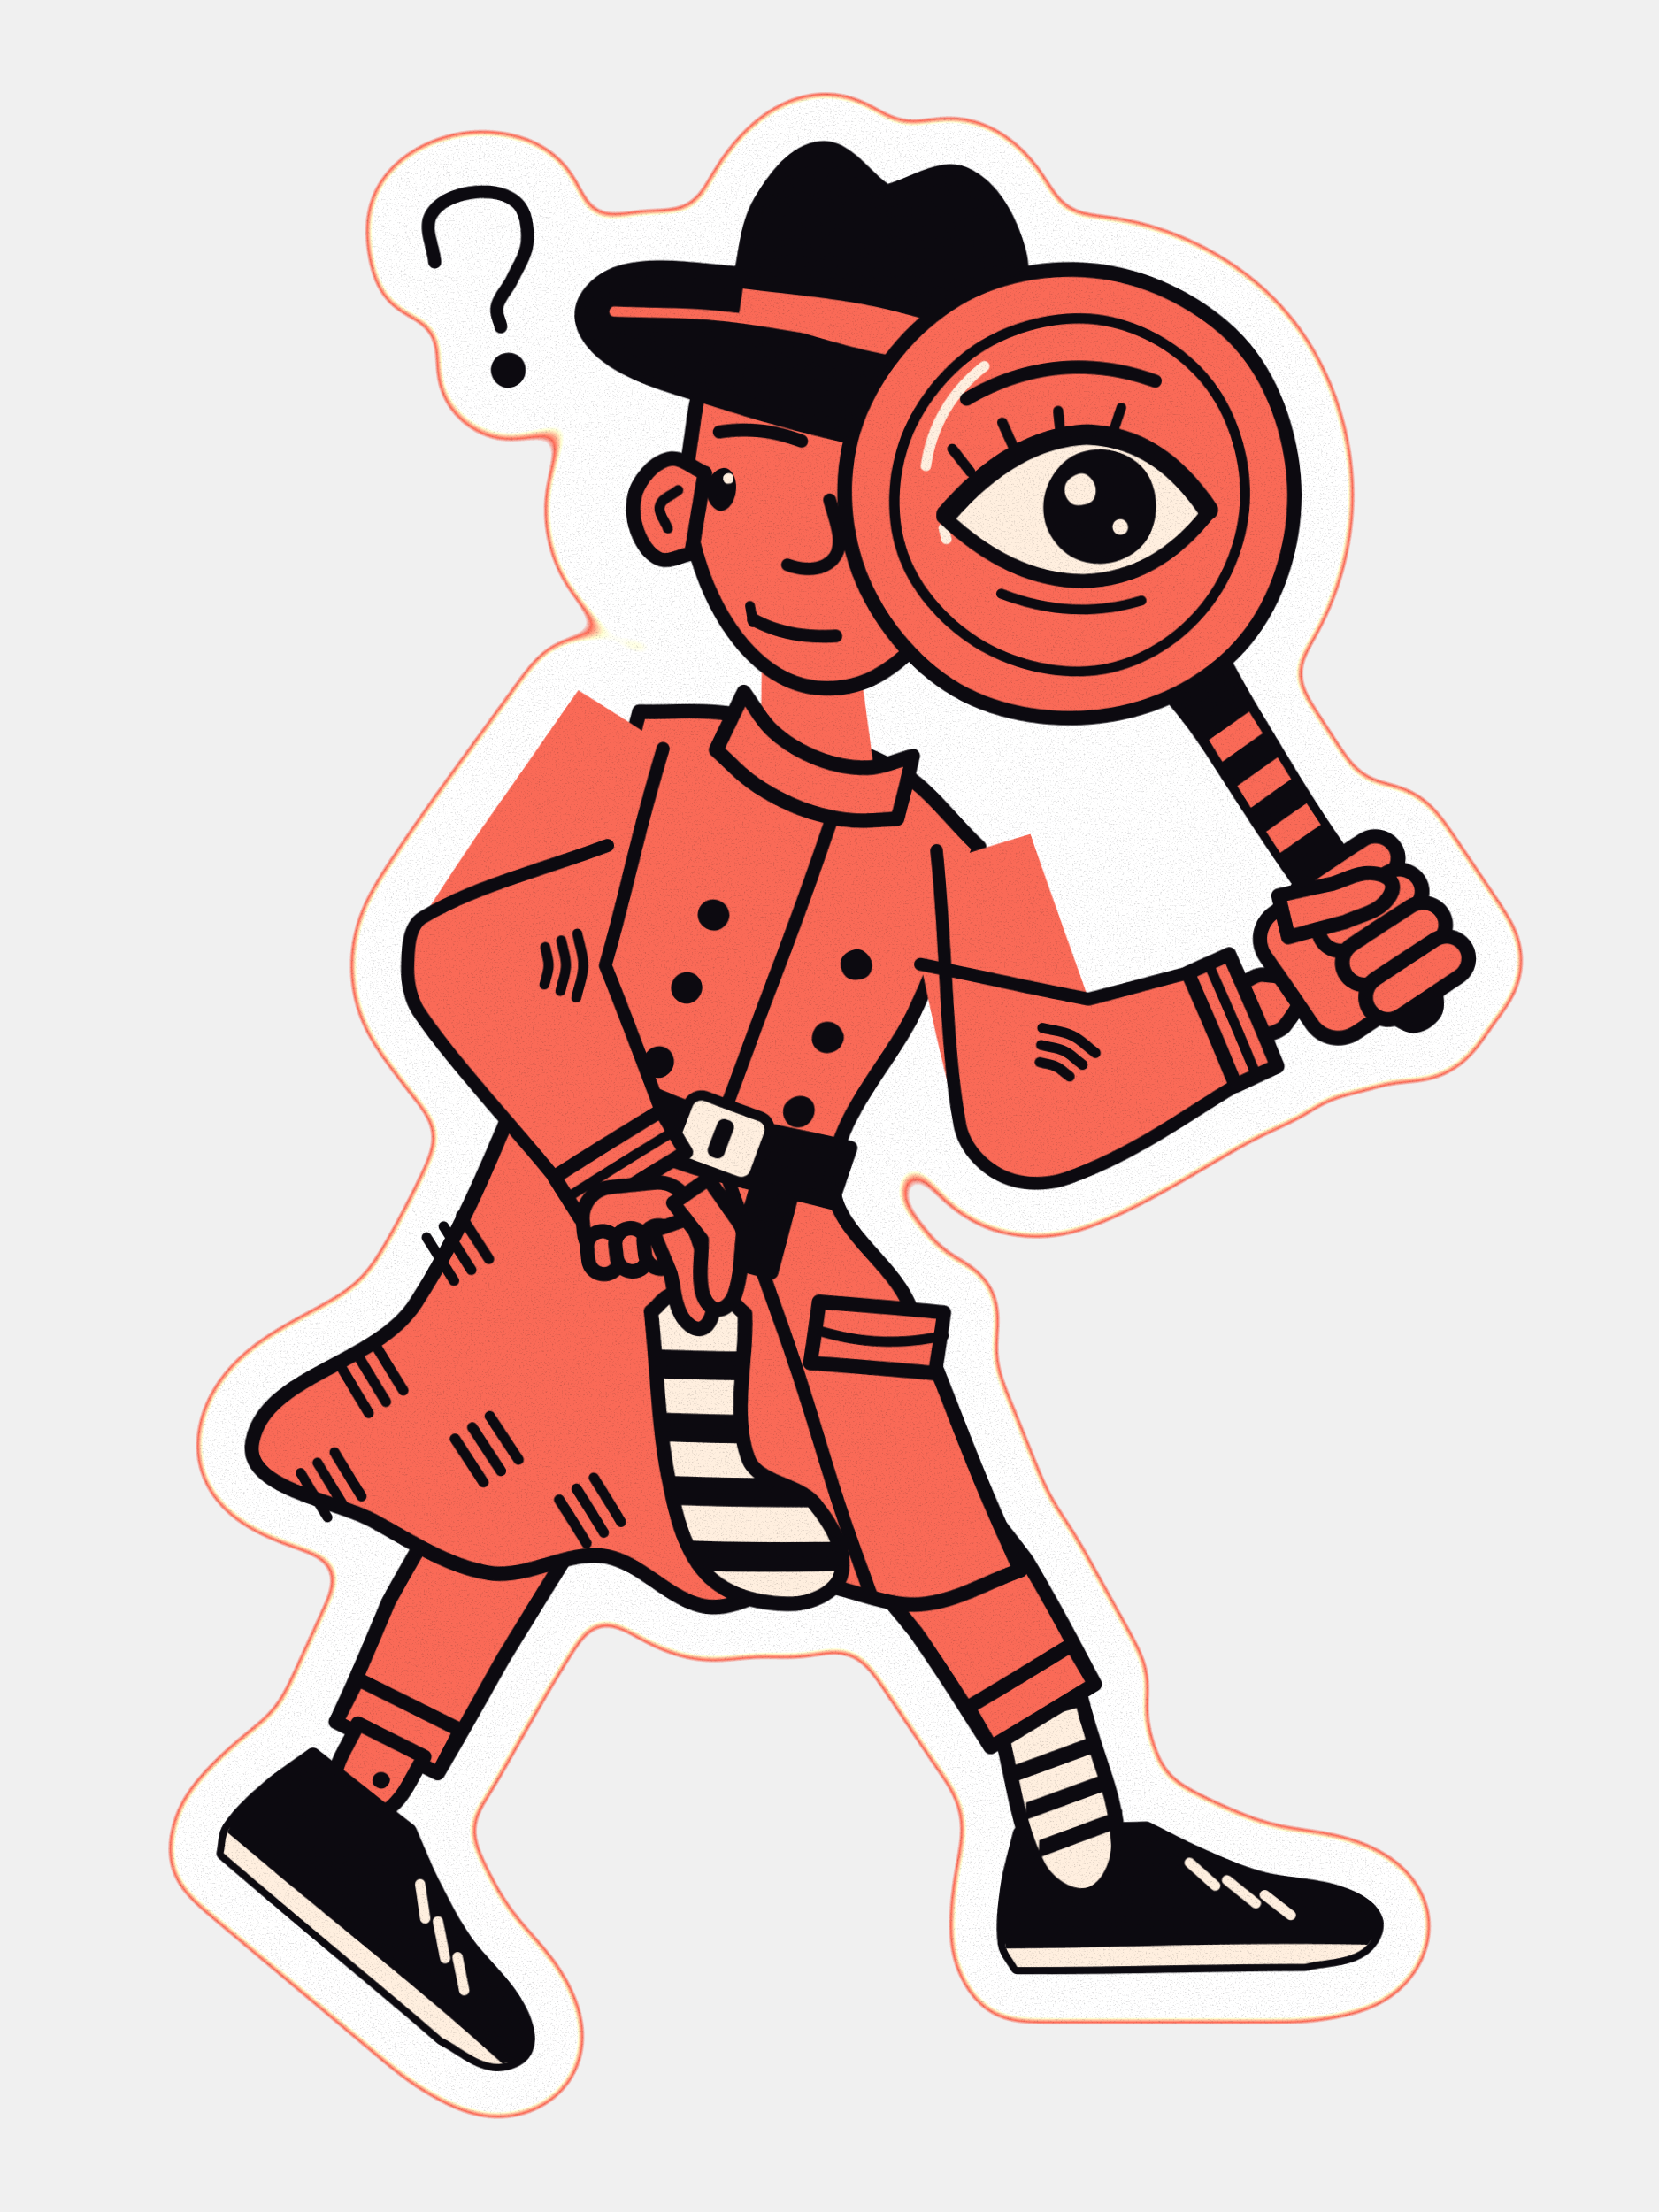
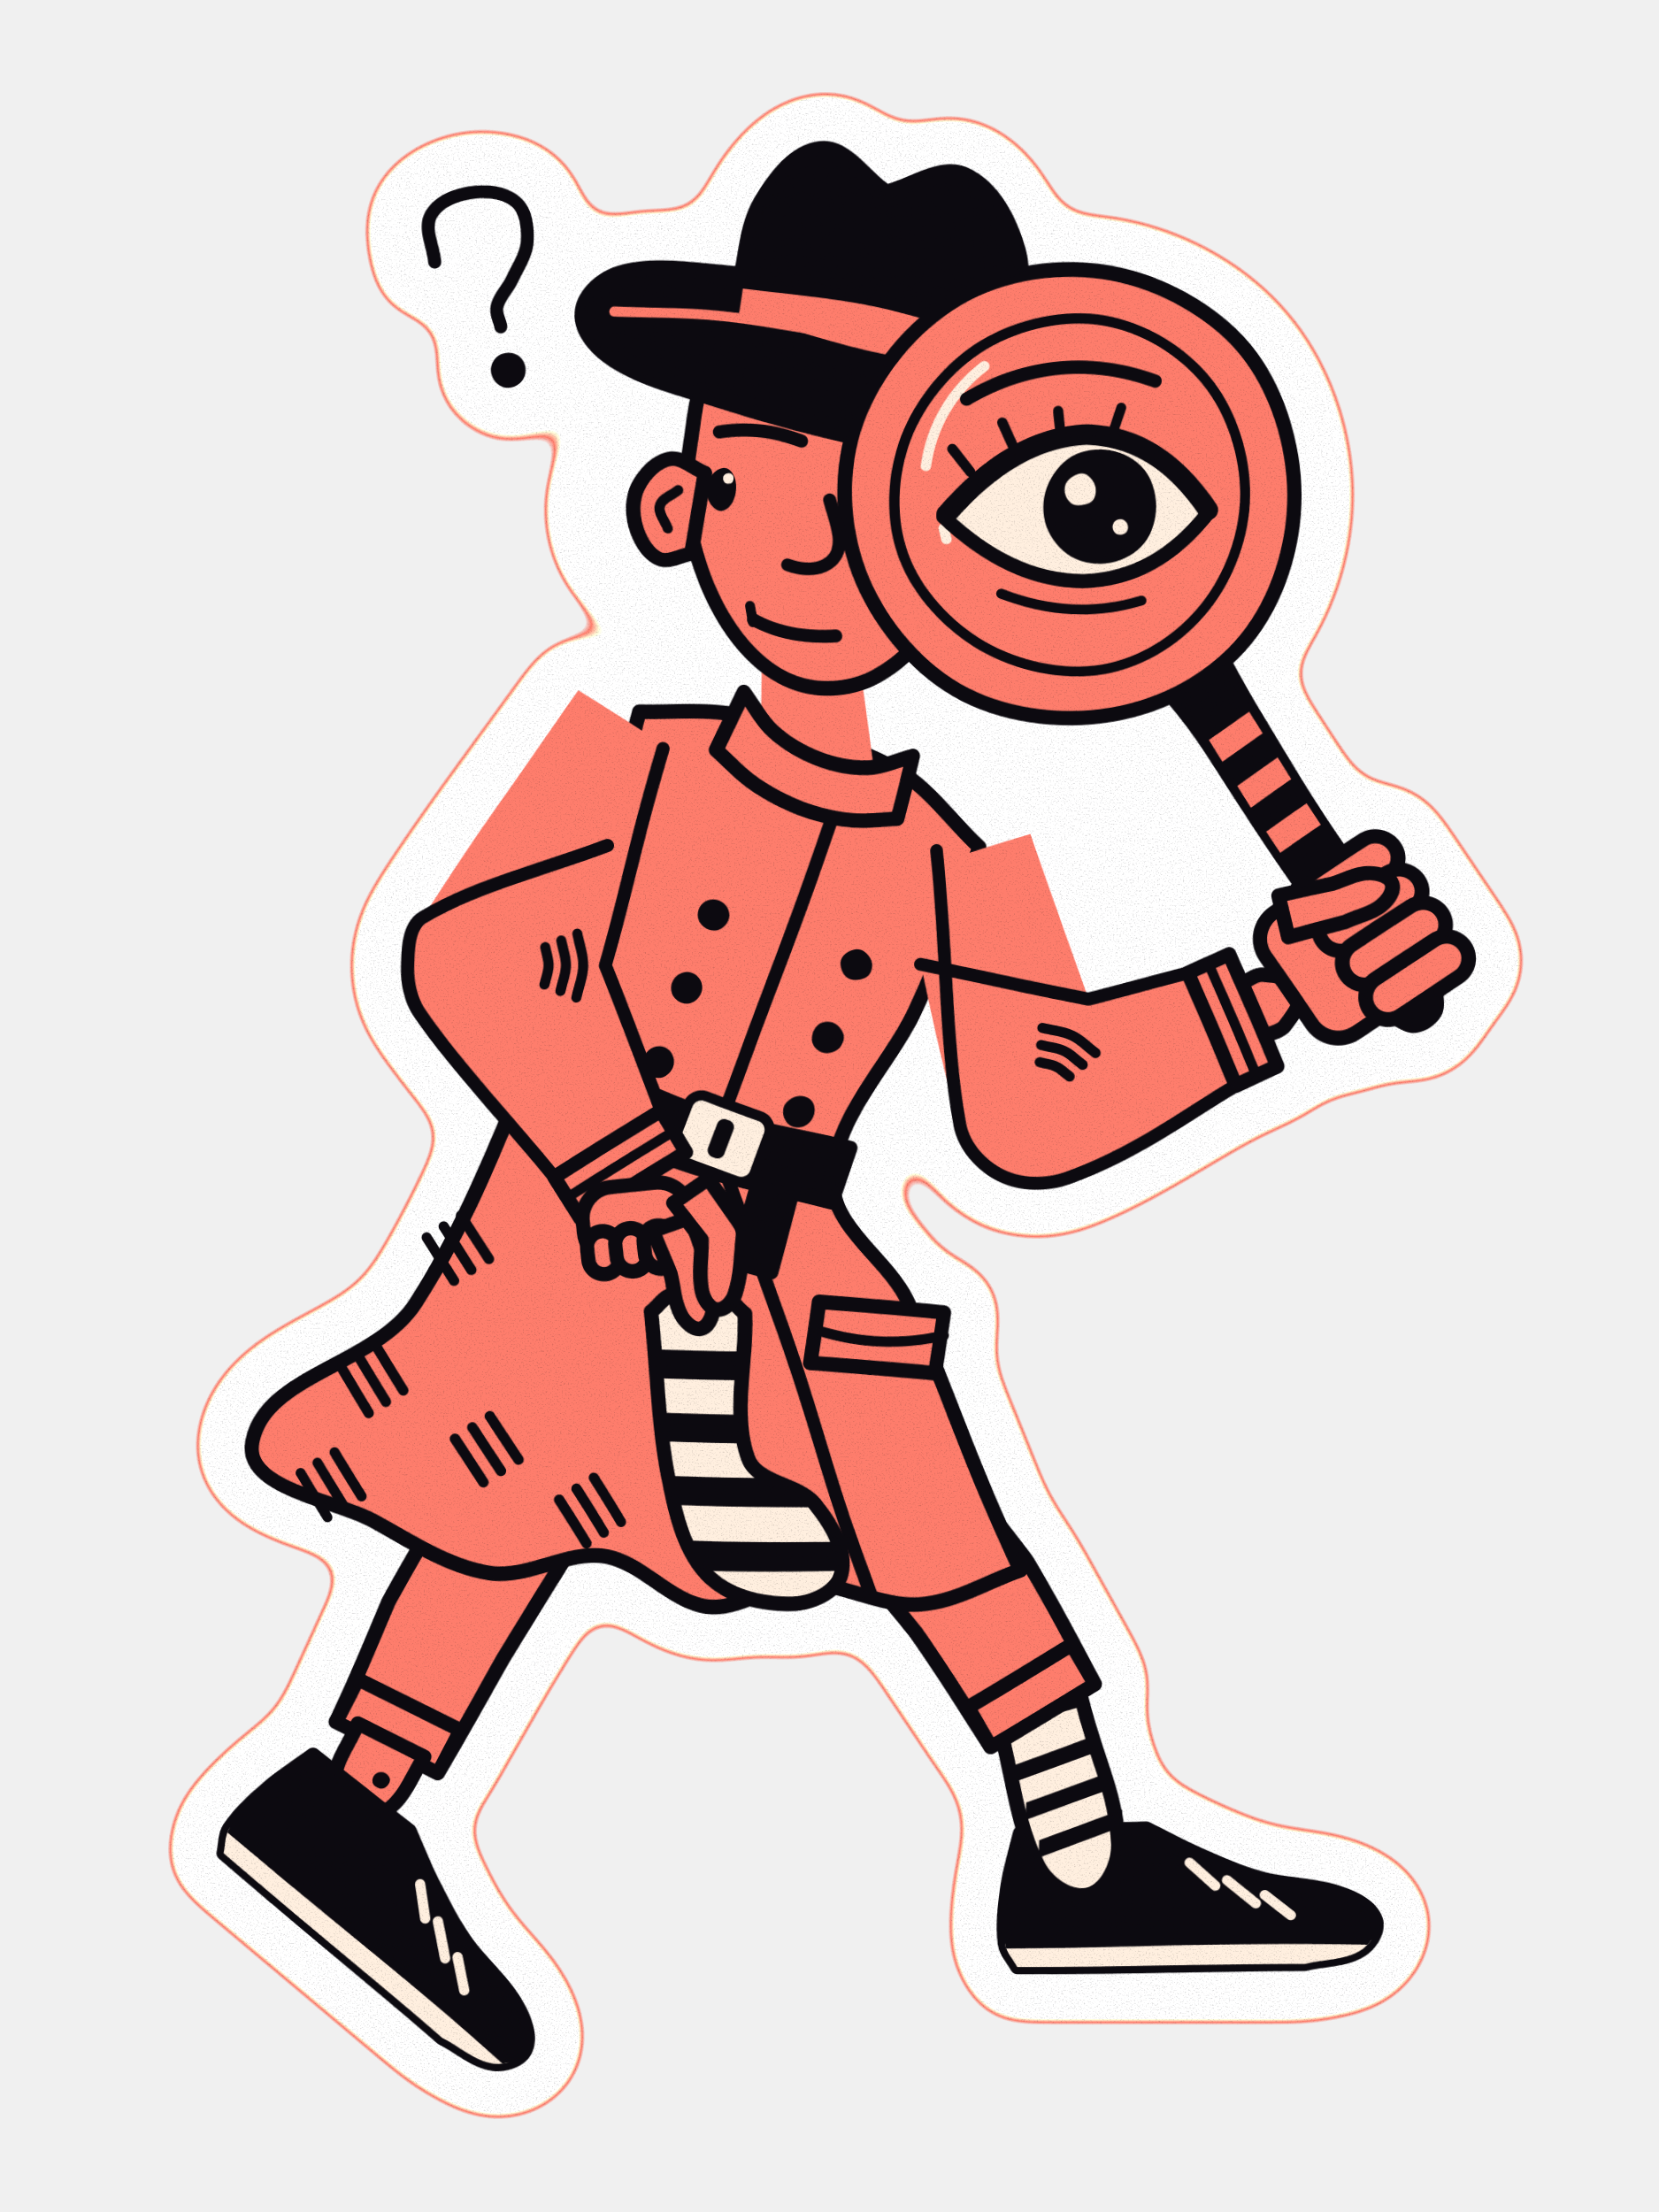
<svg xmlns="http://www.w3.org/2000/svg" xmlns:xlink="http://www.w3.org/1999/xlink" width="1200" height="1600" viewBox="0 0 1200 1600">
  <style>
- /* palette: ink #0C0A10 / accent #FA6A57 / paper #FFEFDF  (recolour = replace the accent hex everywhere) */
- .fa{fill:#FA6A57} .fi{fill:#0C0A10} .fp{fill:#FFEFDF}
+ /* palette: ink #0C0A10 / accent #FE7D6C / paper #FFEFDF  (recolour = replace the accent hex everywhere) */
+ .fa{fill:#FE7D6C} .fi{fill:#0C0A10} .fp{fill:#FFEFDF}
.k{stroke:#0C0A10;stroke-width:10;stroke-linecap:round;stroke-linejoin:round}
.k2{fill:none;stroke:#0C0A10;stroke-width:9;stroke-linecap:round;stroke-linejoin:round}
.k3{fill:none;stroke:#0C0A10;stroke-width:7;stroke-linecap:round;stroke-linejoin:round}
.k3f{stroke:#0C0A10;stroke-width:7;stroke-linecap:round;stroke-linejoin:round}
.st{fill:none;stroke:#0C0A10;stroke-width:6;stroke-linecap:round;stroke-dasharray:1 14}
- .sh{fill:none;stroke:#FA6A57;stroke-width:7;stroke-linecap:round}
+ .sh{fill:none;stroke:#FE7D6C;stroke-width:7;stroke-linecap:round}
.pp{fill:none;stroke:#FFEFDF;stroke-width:7;stroke-linecap:round}
.tube-k{fill:none;stroke:#0C0A10;stroke-width:28;stroke-linecap:round;stroke-linejoin:round}
- .tube-a{fill:none;stroke:#FA6A57;stroke-width:9;stroke-linecap:round;stroke-linejoin:round}
+ .tube-a{fill:none;stroke:#FE7D6C;stroke-width:9;stroke-linecap:round;stroke-linejoin:round}
</style>
  <defs>
    <path id="legB" d="M352.6 1076.2C325.8 1121.9 299.1 1167.6 272.3 1213.3C272.1 1213.7 271.8 1214.2 271.6 1214.6C271.3 1215 271.1 1215.5 270.8 1215.9C258 1243.9 245.2 1271.8 232.4 1299.8C256.1 1311.9 279.9 1324.1 303.6 1336.2C318.6 1310 333.5 1283.7 348.5 1257.4C376.1 1212.9 403.8 1168.3 431.4 1123.8C405.1 1107.9 378.9 1092.1 352.6 1076.2Z" />
    <path id="cuffB" d="M232.4 1299.8C256.1 1311.9 279.9 1324.1 303.6 1336.2C308.8 1326.1 313.9 1316.1 319.1 1306C295.4 1293.8 271.6 1281.7 247.9 1269.5C242.7 1279.6 237.6 1289.7 232.4 1299.8Z" />
    <path id="ankleB" d="M247.6 1300.8C242.4 1313.9 233.2 1326 232 1340C231.1 1350.3 232.3 1364.9 241.6 1369.6C250.8 1374.4 263.3 1366.8 271.2 1360.1C281.8 1350.9 286.3 1336.4 293.9 1324.5C278.4 1316.6 263 1308.7 247.6 1300.8Z" />
    <path id="shoeB" d="M-46 -8C-48.7 4.7 -52.3 17.2 -54 30C-55.7 42.6 -57.4 55.4 -56 68C-55.3 73.9 -50.7 78.7 -48 84C18 84 84 84 150 84C162.7 80.7 177.1 81.3 188 74C194.7 69.5 200.7 59.6 198 52C194.7 42.6 183.4 37.3 174 34C156.1 27.7 136.3 28.9 118 24C103.5 20.2 89.7 14 76 8C63.7 2.6 52 -4 40 -10C11.3 -9.3 -17.3 -8.7 -46 -8Z" transform="translate(247 1358.9) rotate(40)" />
    <clipPath id="clipshoeB">
      <path d="M-46 -8C-48.7 4.7 -52.3 17.2 -54 30C-55.7 42.6 -57.4 55.4 -56 68C-55.3 73.9 -50.7 78.7 -48 84C18 84 84 84 150 84C162.7 80.7 177.1 81.3 188 74C194.7 69.5 200.7 59.6 198 52C194.7 42.6 183.4 37.3 174 34C156.1 27.7 136.3 28.9 118 24C103.5 20.2 89.7 14 76 8C63.7 2.6 52 -4 40 -10C11.3 -9.3 -17.3 -8.7 -46 -8Z" />
    </clipPath>
    <path id="shoeF" d="M-46 -8C-48.7 4.7 -52.3 17.2 -54 30C-55.7 42.6 -57.4 55.4 -56 68C-55.3 73.9 -50.7 78.7 -48 84C18 84 84 84 150 84C162.7 80.7 177.1 81.3 188 74C194.7 69.5 200.7 59.6 198 52C194.7 42.6 183.4 37.3 174 34C156.1 27.7 136.3 28.9 118 24C103.5 20.2 89.7 14 76 8C63.7 2.6 52 -4 40 -10C11.3 -9.3 -17.3 -8.7 -46 -8Z" transform="translate(754 1386) rotate(0)" />
    <clipPath id="clipshoeF">
      <path d="M-46 -8C-48.7 4.7 -52.3 17.2 -54 30C-55.7 42.6 -57.4 55.4 -56 68C-55.3 73.9 -50.7 78.7 -48 84C18 84 84 84 150 84C162.7 80.7 177.1 81.3 188 74C194.7 69.5 200.7 59.6 198 52C194.7 42.6 183.4 37.3 174 34C156.1 27.7 136.3 28.9 118 24C103.5 20.2 89.7 14 76 8C63.7 2.6 52 -4 40 -10C11.3 -9.3 -17.3 -8.7 -46 -8Z" />
    </clipPath>
    <path id="sockF" d="M691 1300.6C701 1334.2 704.5 1370.5 721 1401.5C727.2 1413.1 742.8 1424.5 755.5 1421C768.2 1417.5 775.6 1399.7 775 1386.5C773.3 1351.5 757.5 1318.6 748.8 1284.6C729.6 1289.9 710.3 1295.3 691 1300.6Z" />
    <path id="legF" d="M555.6 1138.8C581.7 1172.5 607.8 1206.2 633.9 1239.8C651.3 1265.8 668.7 1291.9 686.1 1317.9C710 1303.3 734 1288.7 757.9 1274.1C742.3 1246.1 726.8 1218.1 711.3 1190.1C710.9 1189.4 710.5 1188.8 710.1 1188.2C709.7 1187.6 709.2 1187 708.8 1186.4C683.3 1151.3 657.9 1116.3 632.4 1081.2C606.8 1100.4 581.2 1119.6 555.6 1138.8Z" />
    <path id="cuffF" d="M686.1 1317.9C710 1303.3 734 1288.7 757.9 1274.1C752.3 1265 746.8 1255.9 741.2 1246.8C717.3 1261.4 693.4 1276 669.5 1290.5C675 1299.7 680.6 1308.8 686.1 1317.9Z" />
    <path id="coat" d="M444.2 603.8C467.4 604.4 491.1 601 513.8 605.7C549.7 613 586.3 622 618.5 639.5C642.7 652.7 658.8 676.9 679 695.6C663.8 733.4 649.8 771.6 633.5 808.9C616.1 848.7 579 883.4 577.8 926.9C576.9 959.3 614 980.8 627.9 1010C656.8 1070.7 680 1134 706 1196C682.7 1204 660.6 1218.7 636 1220C609.5 1221.4 584.5 1204 558 1204C534.7 1204 513.1 1222.6 490 1220C463.9 1217 444 1191.8 418 1188C392.1 1184.2 365.8 1202.6 340 1198C311.5 1192.9 287.2 1174.1 262 1160C232.5 1143.4 170 1139.3 176 1106C184.8 1057.3 263 1052 289.2 1010C343.4 923.1 375.2 823.9 411.7 728.2C427 688.1 433.4 645.2 444.2 603.8Z" />
    <path id="pocket" d="M566 1010C595.3 1012.7 624.7 1015.3 654 1018C652 1032 650 1046 648 1060C618.7 1057.3 589.3 1054.7 560 1052C562 1038 564 1024 566 1010Z" />
    <path id="belt" d="M372.9 829C407.7 844.5 441.3 863.1 477.3 875.5C514.1 888.1 552.7 894.4 590.4 903.9C585.9 916.4 581.3 928.9 576.7 941.4C539.3 931.4 500.9 924.1 464.3 911.2C428.4 898.5 394.7 880.2 359.9 864.7C364.3 852.8 368.6 840.9 372.9 829Z" />
    <path id="beltTail" d="M529.2 919.9C536.5 923.3 543.8 926.6 551.1 930C545.3 949.9 539.5 969.7 533.7 989.6C525.9 987.5 518.2 985.4 510.4 983.3C516.7 962.2 523 941 529.2 919.9Z" />
    <path id="sockHeld" d="M451.8 1017.9C457.2 1013.9 461.2 1006.3 467.8 1005.9C474.1 1005.5 477.6 1015.9 483.8 1015.9C490.1 1015.9 493.6 1005.5 499.8 1005.9C506.5 1006.3 510.5 1013.9 515.8 1017.9C516.5 1051.3 506 1086.7 517.8 1117.9C524.7 1135.9 553.6 1135.1 565.8 1149.9C576.7 1163.1 587.8 1181.3 583.8 1197.9C580.8 1210.7 563 1217.9 549.8 1217.9C528.8 1217.9 504.9 1212.7 489.8 1197.9C472.8 1181.2 466.8 1155.3 461.8 1131.9C454 1094.6 455.2 1055.9 451.8 1017.9Z" />
    <clipPath id="clipSockHeld">
      <path d="M451.8 1017.9C457.2 1013.9 461.2 1006.3 467.8 1005.9C474.1 1005.5 477.6 1015.9 483.8 1015.9C490.1 1015.9 493.6 1005.5 499.8 1005.9C506.5 1006.3 510.5 1013.9 515.8 1017.9C516.5 1051.3 506 1086.7 517.8 1117.9C524.7 1135.9 553.6 1135.1 565.8 1149.9C576.7 1163.1 587.8 1181.3 583.8 1197.9C580.8 1210.7 563 1217.9 549.8 1217.9C528.8 1217.9 504.9 1212.7 489.8 1197.9C472.8 1181.2 466.8 1155.3 461.8 1131.9C454 1094.6 455.2 1055.9 451.8 1017.9Z" />
    </clipPath>
    <path id="slvL" d="M402.3 588.5C365.7 640.2 326.5 690.2 292.5 743.7C286.3 753.5 282.7 765.4 282.6 776.9C282.5 788.5 285.4 800.8 292 810.3C319.9 850.6 353.8 886.4 384.7 924.5C409.5 908.9 434.4 893.4 459.3 877.8C445.5 844.5 431.8 811.2 418 777.9C443 734.3 468 690.7 493 647.1C462.8 627.5 432.5 608 402.3 588.5Z" />
    <path id="cuffL" d="M384.7 924.5C390.7 934.1 396.7 943.7 402.7 953.3C427.6 937.8 452.4 922.2 477.3 906.7C471.3 897.1 465.3 887.5 459.3 877.8C434.4 893.4 409.5 908.9 384.7 924.5Z" />
    <path id="lhPalm" d="M-16 0H16A22 22 0 0 1 38 22V30A22 22 0 0 1 16 52H-16A22 22 0 0 1 -38 30V22A22 22 0 0 1 -16 0Z" transform="translate(440 930) rotate(-6)" />
    <path id="lhC0" d="M-26 30H-26A11 11 0 0 1 -15 41V49A11 11 0 0 1 -26 60H-26A11 11 0 0 1 -37 49V41A11 11 0 0 1 -26 30Z" transform="translate(440 930) rotate(-6)" />
    <path id="lhC1" d="M-6 30H-6A11 11 0 0 1 5 41V49A11 11 0 0 1 -6 60H-6A11 11 0 0 1 -17 49V41A11 11 0 0 1 -6 30Z" transform="translate(440 930) rotate(-6)" />
    <path id="lhC2" d="M14 30H14A11 11 0 0 1 25 41V49A11 11 0 0 1 14 60H14A11 11 0 0 1 3 49V41A11 11 0 0 1 14 30Z" transform="translate(440 930) rotate(-6)" />
    <path id="lhIdx" d="M10.4 33.4C13.3 43.6 16.2 53.8 19.1 64C20.4 73.6 19.4 83.8 23 92.7C25 97.5 29.6 103.3 34.7 103C39.9 102.6 43.7 96.3 45 91.3C47.4 81.5 45 71.2 45 61.1C45 60.7 44.9 60.4 44.8 60C44.8 59.6 44.7 59.2 44.6 58.8C42.3 48.1 39.9 37.4 37.6 26.6C28.5 28.9 19.5 31.1 10.4 33.4Z" transform="translate(440 930) rotate(-6)" />
    <path id="lhThb" d="M26.9 15.4C32.4 24.3 37.8 33.3 43.3 42.3C41.9 54.2 38.1 66 39.2 77.8C39.7 83 42.8 89.8 47.8 90.8C52.9 91.8 58.5 86.8 60.8 82.2C66.9 69.9 68.4 56 71.7 42.7C72.1 41.1 72.1 39.4 71.8 37.8C71.6 36.2 70.9 34.6 70.2 33.1C64.7 22.2 58.8 11.5 53.1 0.6C44.4 5.5 35.6 10.5 26.9 15.4Z" transform="translate(440 930) rotate(-6)" />
    <path id="neck" d="M528.2 561.1C550.9 563.1 573.6 565.1 596.2 567.1C598.9 591.8 601.6 616.5 604.2 641.1C578.2 641.8 552.2 642.5 526.2 643.1C526.9 615.8 527.6 588.5 528.2 561.1Z" />
    <path id="collarBand" d="M496.7 629.2C503 615.9 509.2 602.6 515.5 589.3C522.2 598.1 527.3 608.5 535.7 615.8C544.3 623.3 554.7 629.1 565.6 633C576.4 637 588 639.2 599.6 639C610.6 638.8 621.2 634.1 632 631.7C628.3 645.9 624.5 660.2 620.7 674.4C609.3 674.5 597.9 676 586.6 674.7C575.2 673.5 564 670.8 553.2 666.9C542.5 662.9 532.2 657.8 522.7 651.5C513.2 645.2 505.3 636.6 496.7 629.2Z" />
    <path id="face" d="M503.3 353C483.9 365.5 483.9 395.5 480 418.3C476.3 439.7 476.2 462.3 480.8 483.6C485.7 506.2 494.5 528.6 507.9 547.5C518.6 562.5 533.4 576.4 550.9 582.2C567.5 587.8 587.4 586.4 603.5 579.4C622.6 571 638.5 555.2 650.9 538.5C664.3 520.6 673.6 499.4 679.2 477.8C685 455.1 697 427.7 684.7 407.8C665.5 376.8 631.1 354.1 596.1 343.5C566.4 334.5 529.5 336.2 503.3 353Z" />
    <path id="earHalo" d="M508.4 462.2C508.8 474.1 507.1 487.3 500 496.7C493.6 505.4 482 509.7 471.4 511.8C461.1 513.8 449 514 440 508.6C430.1 502.6 423.1 491.5 419.6 480.4C416 468.9 415.8 455.6 419.7 444.2C423.4 433.6 431.9 424.4 441.2 418.2C450.1 412.2 461.5 406.9 472 409.1C482.8 411.4 491.5 420.8 497.8 429.9C504.2 439.3 508.1 450.9 508.4 462.2Z" />
    <path id="fedoraCrown" d="M511.6 306.6C517 287 517 265.1 527.8 248C537.8 232.1 552.4 213.3 571.2 212C589 210.8 600.8 232.1 615.6 242.2C633.3 238.4 652.3 223.2 668.8 230.9C688 239.9 698.9 263.1 704.6 283.6C710.1 304 701.9 325.7 700.6 346.8C637.6 333.4 574.6 320 511.6 306.6Z" />
    <path id="fedoraBrim" d="M404.2 325.1C404.9 312.2 418.5 300.7 430.9 296.9C452.5 290.4 476.2 294.2 498.7 296.3C535.4 299.8 571.8 306.2 607.8 313.9C643.9 321.5 679.8 330.5 714.7 342.2C736.1 349.4 759.2 355.7 776.4 370.4C786.5 379 795.8 395 791.1 407.4C786.2 420.4 768.5 425.8 754.8 427.9C729.6 431.8 703.7 427.6 678.3 424.8C647.8 421.4 617.6 415.6 587.6 409.3C557.6 402.9 527.6 395.8 498.3 386.5C474 378.8 448.6 372.2 427.2 358.3C416 350.9 403.4 338.6 404.2 325.1Z" />
    <path id="fedoraBand" d="M510.5 302.6C542.9 307 575.6 308.9 607.5 315.7C639.4 322.5 670 334 701.3 343.2C698.7 352.6 696 362.1 693.4 371.6C662 366.1 630.2 362.2 599 355.3C567.9 348.3 537.4 338.4 506.6 330C507.9 320.9 509.2 311.7 510.5 302.6Z" />
    <path id="lensHandle" d="M130 -24C152 -22.3 173.9 -19.5 196 -19C272.6 -17.2 349.3 -17.7 426 -17C430 -14 435.8 -12.5 438 -8C440.3 -3.2 440.3 3.2 438 8C435.8 12.5 430 14 426 17C349.3 17.7 272.6 17.2 196 19C173.9 19.5 152 22.3 130 24C130 8 130 -8 130 -24Z" transform="translate(742 452) rotate(56)" />
    <path id="lensRing" d="M898.7 452C898.6 487.8 885.5 525.7 862.3 552.9C839.2 580 804 598.5 768.9 604.6C733.9 610.7 694.5 605.3 663.8 587.5C633.1 569.7 609 538.1 596.9 504.8C584.8 471.5 583.3 431.9 595.1 398.5C607 364.9 632.6 334 663.6 316.2C694.5 298.4 733.9 292.4 769.1 298.5C804.3 304.6 839.6 323.5 862.7 350.7C885.8 378.1 898.8 416.2 898.7 452Z" />
    <path id="wristR" d="M877.4 827C882.2 824.6 888.5 824.1 891.7 819.8C897.1 812.7 905.2 803.1 901.7 794.9C898.2 786.6 885.6 785.9 876.8 784.9C871.4 784.3 866.7 788.5 861.7 790.3C866.9 802.5 872.2 814.8 877.4 827Z" />
    <path id="slvR" d="M622.6 713.7C637.4 771.9 647.1 831.6 666.9 888.3C671.8 902.3 682.3 915.8 695.7 922.1C709.1 928.4 726.3 928.2 740.1 922.9C781.3 907 817.8 880.9 856.7 859.9C845.6 834.1 834.6 808.4 823.6 782.7C800.3 788.3 777 793.9 753.7 799.6C740.7 762.1 727.8 724.5 714.8 687C684.1 695.9 653.4 704.8 622.6 713.7Z" />
    <path id="cuffR" d="M856.7 859.9C866.5 855.7 876.3 851.5 886.1 847.3C875 821.5 864 795.8 853 770.1C843.2 774.3 833.4 778.5 823.6 782.7C834.6 808.4 845.6 834.1 856.7 859.9Z" />
    <path id="rfBack" d="M-28 8H28A22 22 0 0 1 50 30V44A22 22 0 0 1 28 66H-28A22 22 0 0 1 -50 44V30A22 22 0 0 1 -28 8Z" transform="translate(742 452) rotate(56) translate(370 0)" />
    <path id="rfB0" d="M-42 -50H-42A15 15 0 0 1 -27 -35V13A15 15 0 0 1 -42 28H-42A15 15 0 0 1 -57 13V-35A15 15 0 0 1 -42 -50Z" transform="translate(742 452) rotate(56) translate(370 0)" />
    <path id="rfB1" d="M-14 -50H-14A15 15 0 0 1 1 -35V13A15 15 0 0 1 -14 28H-14A15 15 0 0 1 -29 13V-35A15 15 0 0 1 -14 -50Z" transform="translate(742 452) rotate(56) translate(370 0)" />
    <path id="rfB2" d="M14 -50H14A15 15 0 0 1 29 -35V13A15 15 0 0 1 14 28H14A15 15 0 0 1 -1 13V-35A15 15 0 0 1 14 -50Z" transform="translate(742 452) rotate(56) translate(370 0)" />
    <path id="rfB3" d="M42 -50H42A15 15 0 0 1 57 -35V13A15 15 0 0 1 42 28H42A15 15 0 0 1 27 13V-35A15 15 0 0 1 42 -50Z" transform="translate(742 452) rotate(56) translate(370 0)" />
    <path id="rfThumb" d="M-30 45.4C-25.7 33.3 -21.3 21.2 -17 9.1C-16.8 8.8 -16.7 8.4 -16.6 8.1C-16.5 7.8 -16.4 7.5 -16.4 7.1C-15 -1.7 -11.2 -10.4 -12.3 -19.3C-13 -24.9 -15.8 -32.4 -21.3 -33.7C-26.8 -35 -32.6 -29.4 -35.7 -24.7C-40.4 -17.5 -40.8 -8.3 -43.4 -0.1C-48.3 11.4 -53.1 23 -58 34.6C-48.7 38.2 -39.3 41.8 -30 45.4Z" transform="translate(742 452) rotate(56) translate(370 0)" />
    <path id="qHook" d="M-21.5 -13.8L-21.4 -16.5L-21.4 -20.3L-21.4 -24.6L-21.4 -29.2L-21.1 -33.8L-20.5 -37.9L-19.6 -41.1L-18.4 -43.3L-16.7 -44.9L-14.1 -46.6L-10.9 -48.2L-7.3 -49.4L-3.5 -50.4L0.5 -51.1L4.3 -51.5L7.8 -51.5L11.4 -51.2L15.2 -50.5L19.2 -49.5L23.1 -48.2L26.8 -46.6L30.1 -44.8L32.7 -43L34.5 -41.2L35.7 -39.3L36.6 -36.8L37.1 -33.9L37.4 -30.6L37.3 -27.2L37 -23.7L36.4 -20.3L35.7 -17.3L34.7 -14.5L33.3 -11.7L31.5 -8.9L29.4 -5.9L27.1 -3L24.8 -0.2L22.5 2.6L20.5 5.2L18.6 7.5L16.8 9.5L14.8 11.5L12.8 13.4L10.9 15.4L9 17.4L7.3 19.6L5.9 22.1L5 24.9L4.5 27.6L4.5 30.1L4.7 32.5L4.9 34.6L5.2 36.3L5.4 37.5L5.5 38.4L14.5 37.6L14.4 36.3L14.1 34.8L13.8 33.2L13.6 31.5L13.5 29.9L13.5 28.4L13.7 27L14.1 25.9L14.8 24.7L15.9 23.2L17.4 21.6L19.2 19.8L21.2 17.9L23.3 15.7L25.5 13.3L27.5 10.8L29.5 8.2L31.8 5.5L34.2 2.6L36.6 -0.6L39 -3.8L41.1 -7.3L43 -11L44.3 -14.7L45.2 -18.5L45.9 -22.5L46.3 -26.6L46.4 -30.9L46.1 -35.1L45.2 -39.2L43.8 -43.2L41.5 -46.8L38.5 -49.9L34.8 -52.5L30.8 -54.7L26.4 -56.6L21.8 -58.1L17.1 -59.3L12.5 -60.1L8.2 -60.5L3.8 -60.4L-0.7 -60L-5.3 -59.2L-9.9 -58.1L-14.4 -56.5L-18.5 -54.5L-22.3 -52L-25.6 -48.7L-27.9 -44.5L-29.3 -39.7L-30.1 -34.7L-30.4 -29.5L-30.4 -24.6L-30.4 -20.2L-30.4 -16.7L-30.5 -14.2Z" transform="translate(330 300) rotate(-12)" />
    <path id="qDot" d="M21.9 68C21.9 70.7 20.9 73.6 19.1 75.7C17.4 77.7 14.7 79.1 12 79.6C9.4 80 6.4 79.6 4.1 78.3C1.7 76.9 -0.3 74.6 -1.3 72.1C-2.3 69.5 -2.6 66.4 -1.7 63.8C-0.8 61.1 1.3 58.6 3.8 57.3C6.2 55.9 9.3 55.8 12.1 56.3C14.7 56.9 17.4 58.3 19.1 60.3C20.9 62.4 21.9 65.3 21.9 68Z" transform="translate(330 300) rotate(-12)" />
    <path id="haloFix" d="M818.4 695C818.4 700.6 816.5 706.6 812.8 710.8C809.2 714.9 803.5 717.1 798.1 718C792.7 718.9 786.6 718.8 781.9 716C777.2 713.3 774.1 708 772.3 702.9C770.4 697.8 769.6 691.9 771.3 686.7C773 681.4 776.9 676.5 781.8 673.8C786.6 671.1 792.7 670.5 798.2 671.5C803.6 672.4 809.4 674.8 813.1 679C816.7 683.3 818.4 689.4 818.4 695Z" />
    <filter id="halo-smooth" filterUnits="userSpaceOnUse" x="-100" y="-100" width="1400" height="1800" color-interpolation-filters="sRGB">
      <feGaussianBlur stdDeviation="13" />
      <feComponentTransfer>
        <feFuncA type="linear" slope="18" intercept="-7.5" />
      </feComponentTransfer>
    </filter>
    <filter id="wobble" filterUnits="userSpaceOnUse" x="-100" y="-100" width="1400" height="1800" color-interpolation-filters="sRGB">
      <feTurbulence type="fractalNoise" baseFrequency="0.006" numOctaves="1" seed="23" result="n" />
      <feDisplacementMap in="SourceGraphic" in2="n" scale="9" xChannelSelector="R" yChannelSelector="G" />
    </filter>
    <filter id="grain" filterUnits="userSpaceOnUse" x="0" y="0" width="1200" height="1600" color-interpolation-filters="sRGB">
      <feTurbulence type="fractalNoise" baseFrequency="0.85" numOctaves="2" seed="27" result="n" />
      <feColorMatrix in="n" type="matrix" values="0 0 0 0 0.047  0 0 0 0 0.039  0 0 0 0 0.063  3.4 0 0 0 -1.9" />
    </filter>
    <mask id="haloMask" maskUnits="userSpaceOnUse" x="0" y="0" width="1200" height="1600">
      <g transform="translate(-1,-114) scale(1.045)">
        <g filter="url(#halo-smooth)">
          <g fill="#fff" stroke="#fff" stroke-width="76" stroke-linejoin="round">
            <use href="#legB" xlink:href="#legB" />
            <use href="#cuffB" xlink:href="#cuffB" />
            <use href="#ankleB" xlink:href="#ankleB" />
            <use href="#shoeB" xlink:href="#shoeB" />
            <use href="#shoeF" xlink:href="#shoeF" />
            <use href="#sockF" xlink:href="#sockF" />
            <use href="#legF" xlink:href="#legF" />
            <use href="#cuffF" xlink:href="#cuffF" />
            <use href="#coat" xlink:href="#coat" />
            <use href="#pocket" xlink:href="#pocket" />
            <use href="#belt" xlink:href="#belt" />
            <use href="#beltTail" xlink:href="#beltTail" />
            <use href="#sockHeld" xlink:href="#sockHeld" />
            <use href="#slvL" xlink:href="#slvL" />
            <use href="#cuffL" xlink:href="#cuffL" />
            <use href="#lhPalm" xlink:href="#lhPalm" />
            <use href="#lhC0" xlink:href="#lhC0" />
            <use href="#lhC1" xlink:href="#lhC1" />
            <use href="#lhC2" xlink:href="#lhC2" />
            <use href="#lhIdx" xlink:href="#lhIdx" />
            <use href="#lhThb" xlink:href="#lhThb" />
            <use href="#neck" xlink:href="#neck" />
            <use href="#collarBand" xlink:href="#collarBand" />
            <use href="#face" xlink:href="#face" />
            <use href="#earHalo" xlink:href="#earHalo" />
            <use href="#fedoraCrown" xlink:href="#fedoraCrown" />
            <use href="#fedoraBrim" xlink:href="#fedoraBrim" />
            <use href="#fedoraBand" xlink:href="#fedoraBand" />
            <use href="#lensHandle" xlink:href="#lensHandle" />
            <use href="#lensRing" xlink:href="#lensRing" />
            <use href="#wristR" xlink:href="#wristR" />
            <use href="#slvR" xlink:href="#slvR" />
            <use href="#cuffR" xlink:href="#cuffR" />
            <use href="#rfBack" xlink:href="#rfBack" />
            <use href="#rfB0" xlink:href="#rfB0" />
            <use href="#rfB1" xlink:href="#rfB1" />
            <use href="#rfB2" xlink:href="#rfB2" />
            <use href="#rfB3" xlink:href="#rfB3" />
            <use href="#rfThumb" xlink:href="#rfThumb" />
            <use href="#qHook" xlink:href="#qHook" />
            <use href="#qDot" xlink:href="#qDot" />
            <use href="#haloFix" xlink:href="#haloFix" />
          </g>
        </g>
      </g>
    </mask>
  </defs>
  <g transform="translate(-1,-114) scale(1.045)">
    <g id="halo" filter="url(#halo-smooth)">
-       <g fill="#FA6A57" stroke="#FA6A57" stroke-width="76" stroke-linejoin="round">
+       <g fill="#FE7D6C" stroke="#FE7D6C" stroke-width="76" stroke-linejoin="round">
        <use href="#legB" xlink:href="#legB" />
        <use href="#cuffB" xlink:href="#cuffB" />
        <use href="#ankleB" xlink:href="#ankleB" />
        <use href="#shoeB" xlink:href="#shoeB" />
        <use href="#shoeF" xlink:href="#shoeF" />
        <use href="#sockF" xlink:href="#sockF" />
        <use href="#legF" xlink:href="#legF" />
        <use href="#cuffF" xlink:href="#cuffF" />
        <use href="#coat" xlink:href="#coat" />
        <use href="#pocket" xlink:href="#pocket" />
        <use href="#belt" xlink:href="#belt" />
        <use href="#beltTail" xlink:href="#beltTail" />
        <use href="#sockHeld" xlink:href="#sockHeld" />
        <use href="#slvL" xlink:href="#slvL" />
        <use href="#cuffL" xlink:href="#cuffL" />
        <use href="#lhPalm" xlink:href="#lhPalm" />
        <use href="#lhC0" xlink:href="#lhC0" />
        <use href="#lhC1" xlink:href="#lhC1" />
        <use href="#lhC2" xlink:href="#lhC2" />
        <use href="#lhIdx" xlink:href="#lhIdx" />
        <use href="#lhThb" xlink:href="#lhThb" />
        <use href="#neck" xlink:href="#neck" />
        <use href="#collarBand" xlink:href="#collarBand" />
        <use href="#face" xlink:href="#face" />
        <use href="#earHalo" xlink:href="#earHalo" />
        <use href="#fedoraCrown" xlink:href="#fedoraCrown" />
        <use href="#fedoraBrim" xlink:href="#fedoraBrim" />
        <use href="#fedoraBand" xlink:href="#fedoraBand" />
        <use href="#lensHandle" xlink:href="#lensHandle" />
        <use href="#lensRing" xlink:href="#lensRing" />
        <use href="#wristR" xlink:href="#wristR" />
        <use href="#slvR" xlink:href="#slvR" />
        <use href="#cuffR" xlink:href="#cuffR" />
        <use href="#rfBack" xlink:href="#rfBack" />
        <use href="#rfB0" xlink:href="#rfB0" />
        <use href="#rfB1" xlink:href="#rfB1" />
        <use href="#rfB2" xlink:href="#rfB2" />
        <use href="#rfB3" xlink:href="#rfB3" />
        <use href="#rfThumb" xlink:href="#rfThumb" />
        <use href="#qHook" xlink:href="#qHook" />
        <use href="#qDot" xlink:href="#qDot" />
        <use href="#haloFix" xlink:href="#haloFix" />
      </g>
    </g>
    <g id="art" filter="url(#wobble)">
      <g id="g-leg-back">
        <use href="#legB" xlink:href="#legB" class="fa k" />
        <use href="#cuffB" xlink:href="#cuffB" class="fa k" />
        <use href="#ankleB" xlink:href="#ankleB" class="fa k" />
        <path class="fi" d="M270.3 1341.1C270.2 1342.5 269.4 1343.8 268.6 1344.8C267.7 1345.9 266.5 1346.8 265.2 1347C263.9 1347.3 262.4 1346.8 261.3 1346.1C260.1 1345.5 258.9 1344.5 258.4 1343.2C257.9 1342 258 1340.4 258.5 1339.1C259 1337.8 260 1336.6 261.2 1336C262.3 1335.3 263.8 1335.2 265.2 1335.4C266.5 1335.7 267.8 1336.4 268.6 1337.4C269.6 1338.4 270.3 1339.8 270.3 1341.1Z" />
        <use href="#shoeB" xlink:href="#shoeB" class="fi k" />
        <g transform="translate(247 1358.9) rotate(40)">
          <g clip-path="url(#clipshoeB)">
            <path class="fp" d="M-100 68 L260 66 L260 130 L-100 130Z" />
            <path class="k3" d="M-100 68 L260 66" />
          </g>
          <path class="pp" d="M96 26 L116 42" />
          <path class="pp" d="M70 14 L88 30" />
          <path class="pp" d="M122 36 L140 50" />
        </g>
      </g>
      <g id="g-leg-front">
        <use href="#shoeF" xlink:href="#shoeF" class="fi k" />
        <g transform="translate(754 1386) rotate(0)">
          <g clip-path="url(#clipshoeF)">
            <path class="fp" d="M-100 68 L260 66 L260 130 L-100 130Z" />
            <path class="k3" d="M-100 68 L260 66" />
          </g>
          <path class="pp" d="M96 26 L116 42" />
          <path class="pp" d="M70 14 L88 30" />
          <path class="pp" d="M122 36 L140 50" />
        </g>
        <use href="#sockF" xlink:href="#sockF" class="fp k" />
        <path class="fi" d="M758.3 1310.3L702 1330.9L702 1342.9L758.3 1322.3Z" />
        <path class="fi" d="M767.9 1336.5L711.5 1357L711.5 1369L767.9 1348.5Z" />
        <path class="fi" d="M777.4 1362.6L721 1383.2L721 1395.2L777.4 1374.6Z" />
        <use href="#legF" xlink:href="#legF" class="fa k" />
        <use href="#cuffF" xlink:href="#cuffF" class="fa k" />
      </g>
      <g id="g-coat">
        <use href="#coat" xlink:href="#coat" class="fa k" />
      </g>
      <g id="g-coat-details">
        <path class="k2" d="M585.5 642.4 L497 897.5 Q552 1060 604 1214" />
        <path class="fi" d="M504.4 743C504.3 745.5 503.2 747.9 501.6 749.8C500.1 751.6 497.8 753.2 495.4 753.6C493 754 490.4 753.5 488.3 752.3C486.1 751.1 484.2 749.1 483.3 746.8C482.4 744.5 482.4 741.6 483.2 739.3C484 736.9 485.8 734.7 488 733.4C490.2 732.1 493 731.6 495.5 732.1C498 732.5 500.4 734 502 736C503.5 737.9 504.4 740.6 504.4 743Z" />
        <path class="fi" d="M485.9 793.8C485.8 796.2 484.7 798.7 483.2 800.5C481.6 802.4 479.4 803.9 477 804.3C474.6 804.8 471.9 804.2 469.8 803C467.6 801.8 465.7 799.8 464.8 797.5C463.9 795.2 463.9 792.4 464.7 790C465.6 787.6 467.4 785.4 469.6 784.2C471.7 782.9 474.6 782.3 477 782.8C479.5 783.3 481.9 784.8 483.5 786.7C485.1 788.7 485.9 791.3 485.9 793.8Z" />
        <path class="fi" d="M467.4 844.5C467.4 847 466.3 849.4 464.7 851.3C463.1 853.1 460.9 854.7 458.5 855.1C456.1 855.5 453.4 854.9 451.3 853.8C449.2 852.5 447.2 850.6 446.3 848.3C445.4 845.9 445.4 843.1 446.3 840.8C447.1 838.4 448.9 836.2 451.1 834.9C453.3 833.6 456.1 833.1 458.6 833.6C461.1 834 463.5 835.5 465 837.5C466.6 839.4 467.5 842.1 467.4 844.5Z" />
        <path class="fi" d="M603.1 776.7C603.2 779.3 602.4 782.1 600.7 784C599 785.9 596.3 786.8 593.8 787.2C591.4 787.6 588.7 787.4 586.6 786.1C584.4 784.9 582.9 782.7 582 780.4C581.1 778 580.6 775.2 581.4 772.9C582.2 770.5 584.3 768.5 586.5 767.3C588.7 766 591.5 765.2 593.9 765.7C596.4 766.1 598.6 767.9 600.2 769.8C601.8 771.8 603 774.2 603.1 776.7Z" />
        <path class="fi" d="M584.9 827.5C584.9 830 583.8 832.7 582.1 834.7C580.4 836.6 577.9 837.8 575.4 838.2C573 838.6 570.2 838.1 568.1 836.9C565.9 835.6 564.1 833.5 563.3 831.2C562.5 828.9 562.7 826.1 563.5 823.8C564.3 821.5 565.9 819.2 568 817.9C570.2 816.7 573 816.3 575.4 816.8C577.8 817.2 580.1 818.7 581.7 820.6C583.4 822.5 584.8 825 584.9 827.5Z" />
        <path class="fi" d="M565.8 878.2C565.7 880.6 564.6 883.1 563.1 885C561.6 886.9 559.3 888.5 557 889C554.5 889.5 551.6 889.3 549.4 888C547.2 886.8 545.5 884.4 544.7 882C543.9 879.6 543.8 876.8 544.7 874.5C545.6 872.2 547.6 870.3 549.8 869.1C551.9 867.9 554.5 867.3 556.9 867.6C559.4 867.9 562.1 869 563.7 871C565.3 872.9 565.9 875.7 565.8 878.2Z" />
        <use href="#pocket" xlink:href="#pocket" class="fa k" />
        <path class="k3" d="M566 1030 Q610 1044 654 1034" />
        <path class="k3" d="M320 950l19.1 30.5M308.1 957.4l19.1 30.5M296.3 964.8l19.1 30.5" />
        <path class="k3" d="M262 1040l19.1 30.5M250.1 1047.4l19.1 30.5M238.3 1054.8l19.1 30.5" />
        <path class="k3" d="M340 1090l19.1 30.5M328.1 1097.4l19.1 30.5M316.3 1104.8l19.1 30.5" />
        <path class="k3" d="M234 1112l19.1 30.5M222.1 1119.4l19.1 30.5M210.3 1126.8l19.1 30.5" />
        <path class="k3" d="M410 1134l19.1 30.5M398.1 1141.4l19.1 30.5M386.3 1148.8l19.1 30.5" />
      </g>
      <g id="g-belt">
        <use href="#belt" xlink:href="#belt" class="fi k" />
        <g transform="translate(501.4 897) rotate(20)">
          <path class="fp k3f" d="M-20 -24H20A10 10 0 0 1 30 -14V14A10 10 0 0 1 20 24H-20A10 10 0 0 1 -30 14V-14A10 10 0 0 1 -20 -24Z" />
          <path class="fi" d="M-1 -14H1A5 5 0 0 1 6 -9V9A5 5 0 0 1 1 14H-1A5 5 0 0 1 -6 9V-9A5 5 0 0 1 -1 -14Z" />
        </g>
        <use href="#beltTail" xlink:href="#beltTail" class="fi k" />
      </g>
      <g id="g-sock">
        <use href="#sockHeld" xlink:href="#sockHeld" class="fp k" />
        <g clip-path="url(#clipSockHeld)">
          <path class="fi" d="M423.848 1043.92H613.848V1063.92H423.848ZM423.848 1087.92H613.848V1107.92H423.848ZM423.848 1131.92H613.848V1151.92H423.848ZM423.848 1175.92H613.848V1195.92H423.848Z" />
        </g>
      </g>
      <g id="g-arm-left">
        <use href="#slvL" xlink:href="#slvL" class="fa" />
        <path class="k2" d="M460.6 628.9C446.4 678.6 432.2 728.2 418 777.9C431.8 811.2 445.5 844.5 459.3 877.8" />
        <path class="k2" d="M421.5 695.5C378.5 711.6 332.1 720.5 292.5 743.7C282.5 749.6 282.7 765.4 282.6 776.9C282.5 788.5 285.4 800.8 292 810.3C319.9 850.6 353.8 886.4 384.7 924.5" />
        <path class="k3" d="M376.2 764.9C377 769.1 378.6 773.3 378.6 777.6C378.5 782 376.9 786.1 376 790.3" />
        <path class="k3" d="M387.3 760.5C388.4 766.2 390.6 771.9 390.6 777.7C390.5 783.6 388.2 789.2 387.1 794.9" />
        <path class="k3" d="M398.5 756C399.9 763.3 402.6 770.4 402.6 777.8C402.5 785.2 399.6 792.3 398.2 799.5" />
        <use href="#cuffL" xlink:href="#cuffL" class="fa k" />
        <path class="k3" d="M393.7 938.9 L468.3 892.3" />
        <use href="#lhPalm" xlink:href="#lhPalm" class="fa k" />
        <use href="#lhC0" xlink:href="#lhC0" class="fa k" />
        <use href="#lhC1" xlink:href="#lhC1" class="fa k" />
        <use href="#lhC2" xlink:href="#lhC2" class="fa k" />
        <use href="#lhIdx" xlink:href="#lhIdx" class="fa k" />
        <use href="#lhThb" xlink:href="#lhThb" class="fa k" />
      </g>
      <g id="g-head">
        <use href="#neck" xlink:href="#neck" class="fa" />
        <use href="#collarBand" xlink:href="#collarBand" class="fa k" />
        <use href="#face" xlink:href="#face" class="fa k" />
        <path class="fa k" d="M490.1 436.6C481.9 433.5 474.1 425.4 465.5 427.1C456.1 429.1 448.3 437.6 443.9 446.1C439.6 454.3 439.2 464.7 441.4 473.6C443.6 482.5 448.3 492.4 456.4 496.5C463.3 500 471.7 493.9 479.4 492.7C482.9 474 486.5 455.3 490.1 436.6Z" />
        <path class="k3" d="M471.4 448.6C467.1 452.2 460.1 454.1 458.5 459.6C457 464.8 461.8 470 463.5 475.3" />
        <g transform="translate(578 458) rotate(9)">
          <path class="fi" d="M-67.1 1.8C-67.1 5.1 -67.7 8.6 -69.4 11.5C-70.7 13.8 -72.9 16 -75.5 16.6C-77.8 17 -80.4 15.8 -82.2 14.2C-84.4 12.4 -86 9.6 -86.7 6.8C-87.6 3.6 -87.5 0.1 -86.7 -3.1C-86 -6 -84.4 -8.7 -82.2 -10.6C-80.4 -12.2 -77.8 -13.5 -75.5 -13C-72.9 -12.5 -70.7 -10.1 -69.4 -7.8C-67.8 -4.9 -67.1 -1.5 -67.1 1.8Z" />
          <path class="fp" d="M-70 -6.4C-70 -5.6 -70.2 -4.7 -70.7 -4C-71.3 -3.4 -72.1 -3 -73 -2.9C-73.8 -2.7 -74.8 -2.7 -75.5 -3.1C-76.2 -3.6 -76.8 -4.4 -77.1 -5.2C-77.3 -6 -77.4 -6.9 -77 -7.7C-76.7 -8.5 -76.1 -9.1 -75.4 -9.5C-74.6 -9.9 -73.8 -10.2 -73 -10.1C-72.1 -10 -71.3 -9.5 -70.7 -8.9C-70.2 -8.2 -70 -7.3 -70 -6.4Z" />
          <path class="k2" d="M-84.6 -36.8 Q-57 -46 -27.6 -40.5" />
          <path class="k2" d="M-1.8 -3.7 C3.7 9.2 11 20.2 9.2 31.3 C7.4 42.3 -5.5 49.7 -23.9 46" />
          <path class="k2" d="M-42.3 88.3 Q-16.6 97.5 16.6 90.2" />
          <path class="k3" d="M-46 79.1 L-42.3 90.2" />
        </g>
        <use href="#fedoraCrown" xlink:href="#fedoraCrown" class="fi k" />
        <use href="#fedoraBrim" xlink:href="#fedoraBrim" class="fi k" />
        <use href="#fedoraBand" xlink:href="#fedoraBand" class="fa k" />
        <path class="sh" d="M426.9 324.3C448.7 325.2 470.5 325 492.2 326.9C516.7 329.1 541 333.5 565.3 336.8" />
      </g>
      <g id="g-magnifier">
        <use href="#lensHandle" xlink:href="#lensHandle" class="fi k" />
        <g transform="translate(742 452) rotate(56)">
          <path class="fa" d="M194 -17 H212 V17 H194Z M232 -17 H250 V17 H232Z M270 -17 H288 V17 H270Z" />
        </g>
        <use href="#lensRing" xlink:href="#lensRing" class="fa k" />
        <path class="fa k3f" d="M864.1 452C863.7 479.7 852.1 508.3 834.3 529.5C816.6 550.7 790.5 567.7 763.3 572.6C735.9 577.5 705.5 570.8 681.4 556.9C657.4 543 636.7 519.8 627.2 493.8C617.8 467.7 618.9 436.7 628.5 410.7C638.1 384.9 658.1 361.6 681.7 347.6C705.6 333.4 736 326.2 763.4 330.6C791.2 335.1 818.6 351.1 836.5 372.7C854.4 394.2 864.5 424 864.1 452Z" />
        <g transform="translate(742 452)">
          <path class="pp" d="M-100 -22 Q-94 -64 -60 -90" />
          <path class="pp" d="M-88 22 L-86 30" />
        </g>
        <g transform="translate(746 460)">
          <path class="fp k" d="M-92 6 Q-46 -50 6 -52 Q58 -50 92 4 Q56 48 4 50 Q-48 50 -92 6Z" />
          <path class="fi" d="M55.5 -2C55.5 7.1 52.6 16.9 46.8 23.8C41 30.8 31.9 35.5 22.9 37.1C13.9 38.7 3.8 37.4 -4.2 32.9C-12.1 28.4 -18.6 20.4 -21.7 11.7C-24.8 3.1 -24.6 -7.1 -21.5 -15.7C-18.4 -24.3 -12.2 -32.5 -4.3 -37.1C3.7 -41.6 13.9 -42.6 22.9 -41C31.8 -39.3 40.8 -34.7 46.6 -27.7C52.5 -20.8 55.4 -11.1 55.5 -2Z" />
          <path class="fp" d="M12.7 -14C12.8 -11.5 12.3 -8.6 10.7 -6.7C9.1 -4.8 6.3 -3.9 3.8 -3.5C1.4 -3.1 -1.4 -3 -3.7 -4.2C-5.9 -5.4 -7.7 -7.7 -8.5 -10.2C-9.4 -12.6 -9.4 -15.4 -8.5 -17.8C-7.6 -20.2 -5.5 -22 -3.4 -23.3C-1.2 -24.6 1.5 -25.7 4 -25.2C6.5 -24.8 8.6 -22.8 10.1 -20.8C11.6 -18.9 12.6 -16.4 12.7 -14Z" />
          <path class="fp" d="M35.5 12C35.6 13.3 35.2 14.7 34.4 15.7C33.6 16.7 32.2 17.3 31 17.5C29.7 17.7 28.3 17.5 27.2 16.9C26.1 16.2 25.3 15.1 24.9 13.9C24.4 12.7 24.4 11.3 24.9 10.1C25.3 9 26.2 8 27.3 7.4C28.4 6.8 29.7 6.6 30.9 6.8C32.1 7 33.2 7.7 34 8.6C34.8 9.5 35.4 10.8 35.5 12Z" />
          <path class="k" fill="none" d="M-90 4 Q-46 -50 6 -52 Q58 -50 92 2" style="stroke-width:14" />
          <path class="k3" d="M-74 -26 L-86 -42 M-44 -42 L-52 -60 M-12 -50 L-14 -68 M24 -52 L30 -70" />
          <path class="k2" d="M-76 -76 Q-14 -112 54 -88" />
          <path class="k3" d="M-52 60 Q-4 78 44 64" />
        </g>
      </g>
      <g id="g-arm-right">
        <use href="#wristR" xlink:href="#wristR" class="fa k" />
        <use href="#slvR" xlink:href="#slvR" class="fa" />
        <path class="k2" d="M648.6 697.3C654.7 761 653.8 825.7 666.9 888.3C670 902.8 682.3 915.8 695.7 922.1C709.1 928.4 726.3 928.2 740.1 922.9C781.3 907 817.8 880.9 856.7 859.9" />
        <path class="k2" d="M636.9 776.1C675.8 783.9 714.8 791.7 753.7 799.6C777 793.9 800.3 788.3 823.6 782.7" />
        <path class="k3" d="M720.5 843.3C724.2 844.3 728.2 844.5 731.6 846.2C735.1 847.8 737.8 850.7 740.9 852.9" />
        <path class="k3" d="M721.2 831.3C726.4 832.7 731.9 833 736.8 835.3C741.6 837.6 745.4 841.6 749.7 844.8" />
        <path class="k3" d="M721.9 819.4C728.6 821.1 735.7 821.5 741.9 824.5C748.1 827.4 753 832.6 758.5 836.7" />
        <use href="#cuffR" xlink:href="#cuffR" class="fa k" />
        <path class="k3" d="M871.4 853.6 L838.3 776.4" />
        <use href="#rfBack" xlink:href="#rfBack" class="fa k" />
        <use href="#rfB0" xlink:href="#rfB0" class="fa k" />
        <use href="#rfB1" xlink:href="#rfB1" class="fa k" />
        <use href="#rfB2" xlink:href="#rfB2" class="fa k" />
        <use href="#rfB3" xlink:href="#rfB3" class="fa k" />
        <use href="#rfThumb" xlink:href="#rfThumb" class="fa k" />
      </g>
      <g id="g-extras">
        <g transform="translate(330 300) rotate(-12)">
          <path class="k2" d="M-26 -14C-24.7 -24.7 -28.8 -37.6 -22 -46C-15.4 -54.2 -2.5 -56.4 8 -56C18.8 -55.6 31.3 -52.4 38 -44C43.8 -36.7 42.4 -25 40 -16C37.5 -6.7 29.8 0.3 24 8C19.7 13.7 13 17.6 10 24C8 28.2 10 33.3 10 38" />
          <path class="fi" d="M21.9 68C21.9 70.7 20.9 73.6 19.1 75.7C17.4 77.7 14.7 79.1 12 79.6C9.4 80 6.4 79.6 4.1 78.3C1.7 76.9 -0.3 74.6 -1.3 72.1C-2.3 69.5 -2.6 66.4 -1.7 63.8C-0.8 61.1 1.3 58.6 3.8 57.3C6.2 55.9 9.3 55.8 12.1 56.3C14.7 56.9 17.4 58.3 19.1 60.3C20.9 62.4 21.9 65.3 21.9 68Z" />
        </g>
      </g>
    </g>
  </g>
  <rect id="grain-overlay" width="1200" height="1600" filter="url(#grain)" mask="url(#haloMask)" opacity="0.16" />
</svg>
